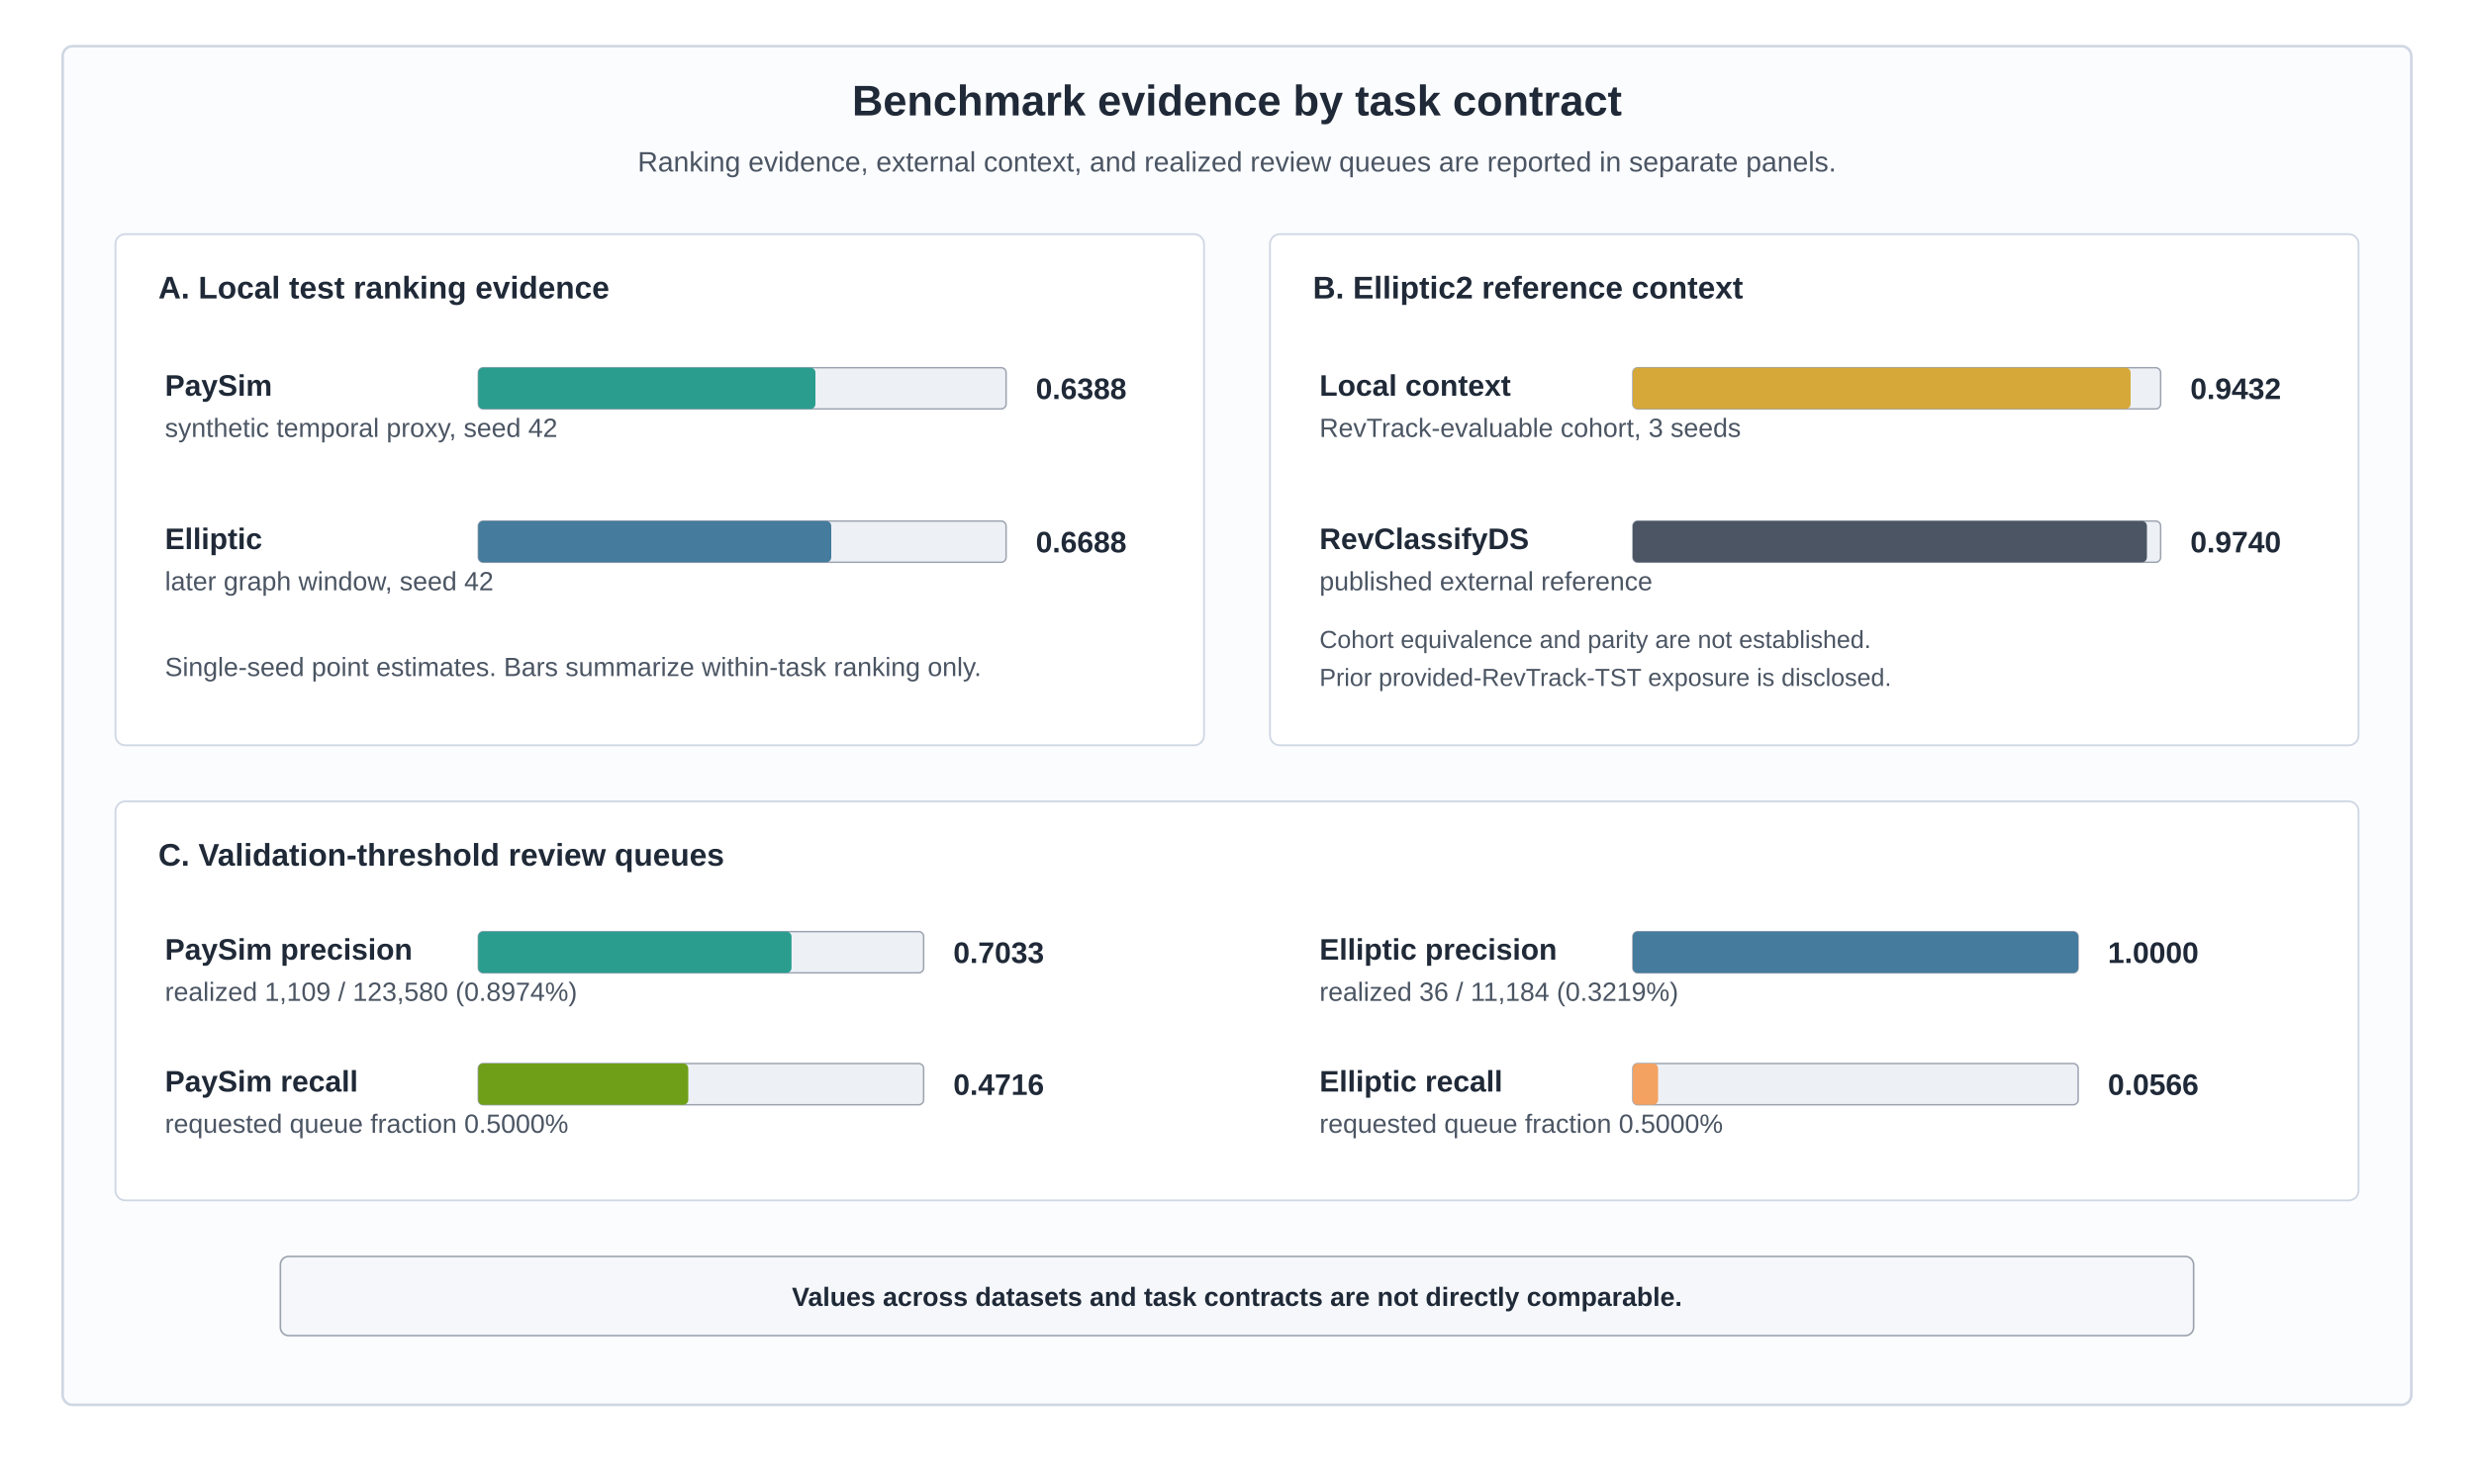
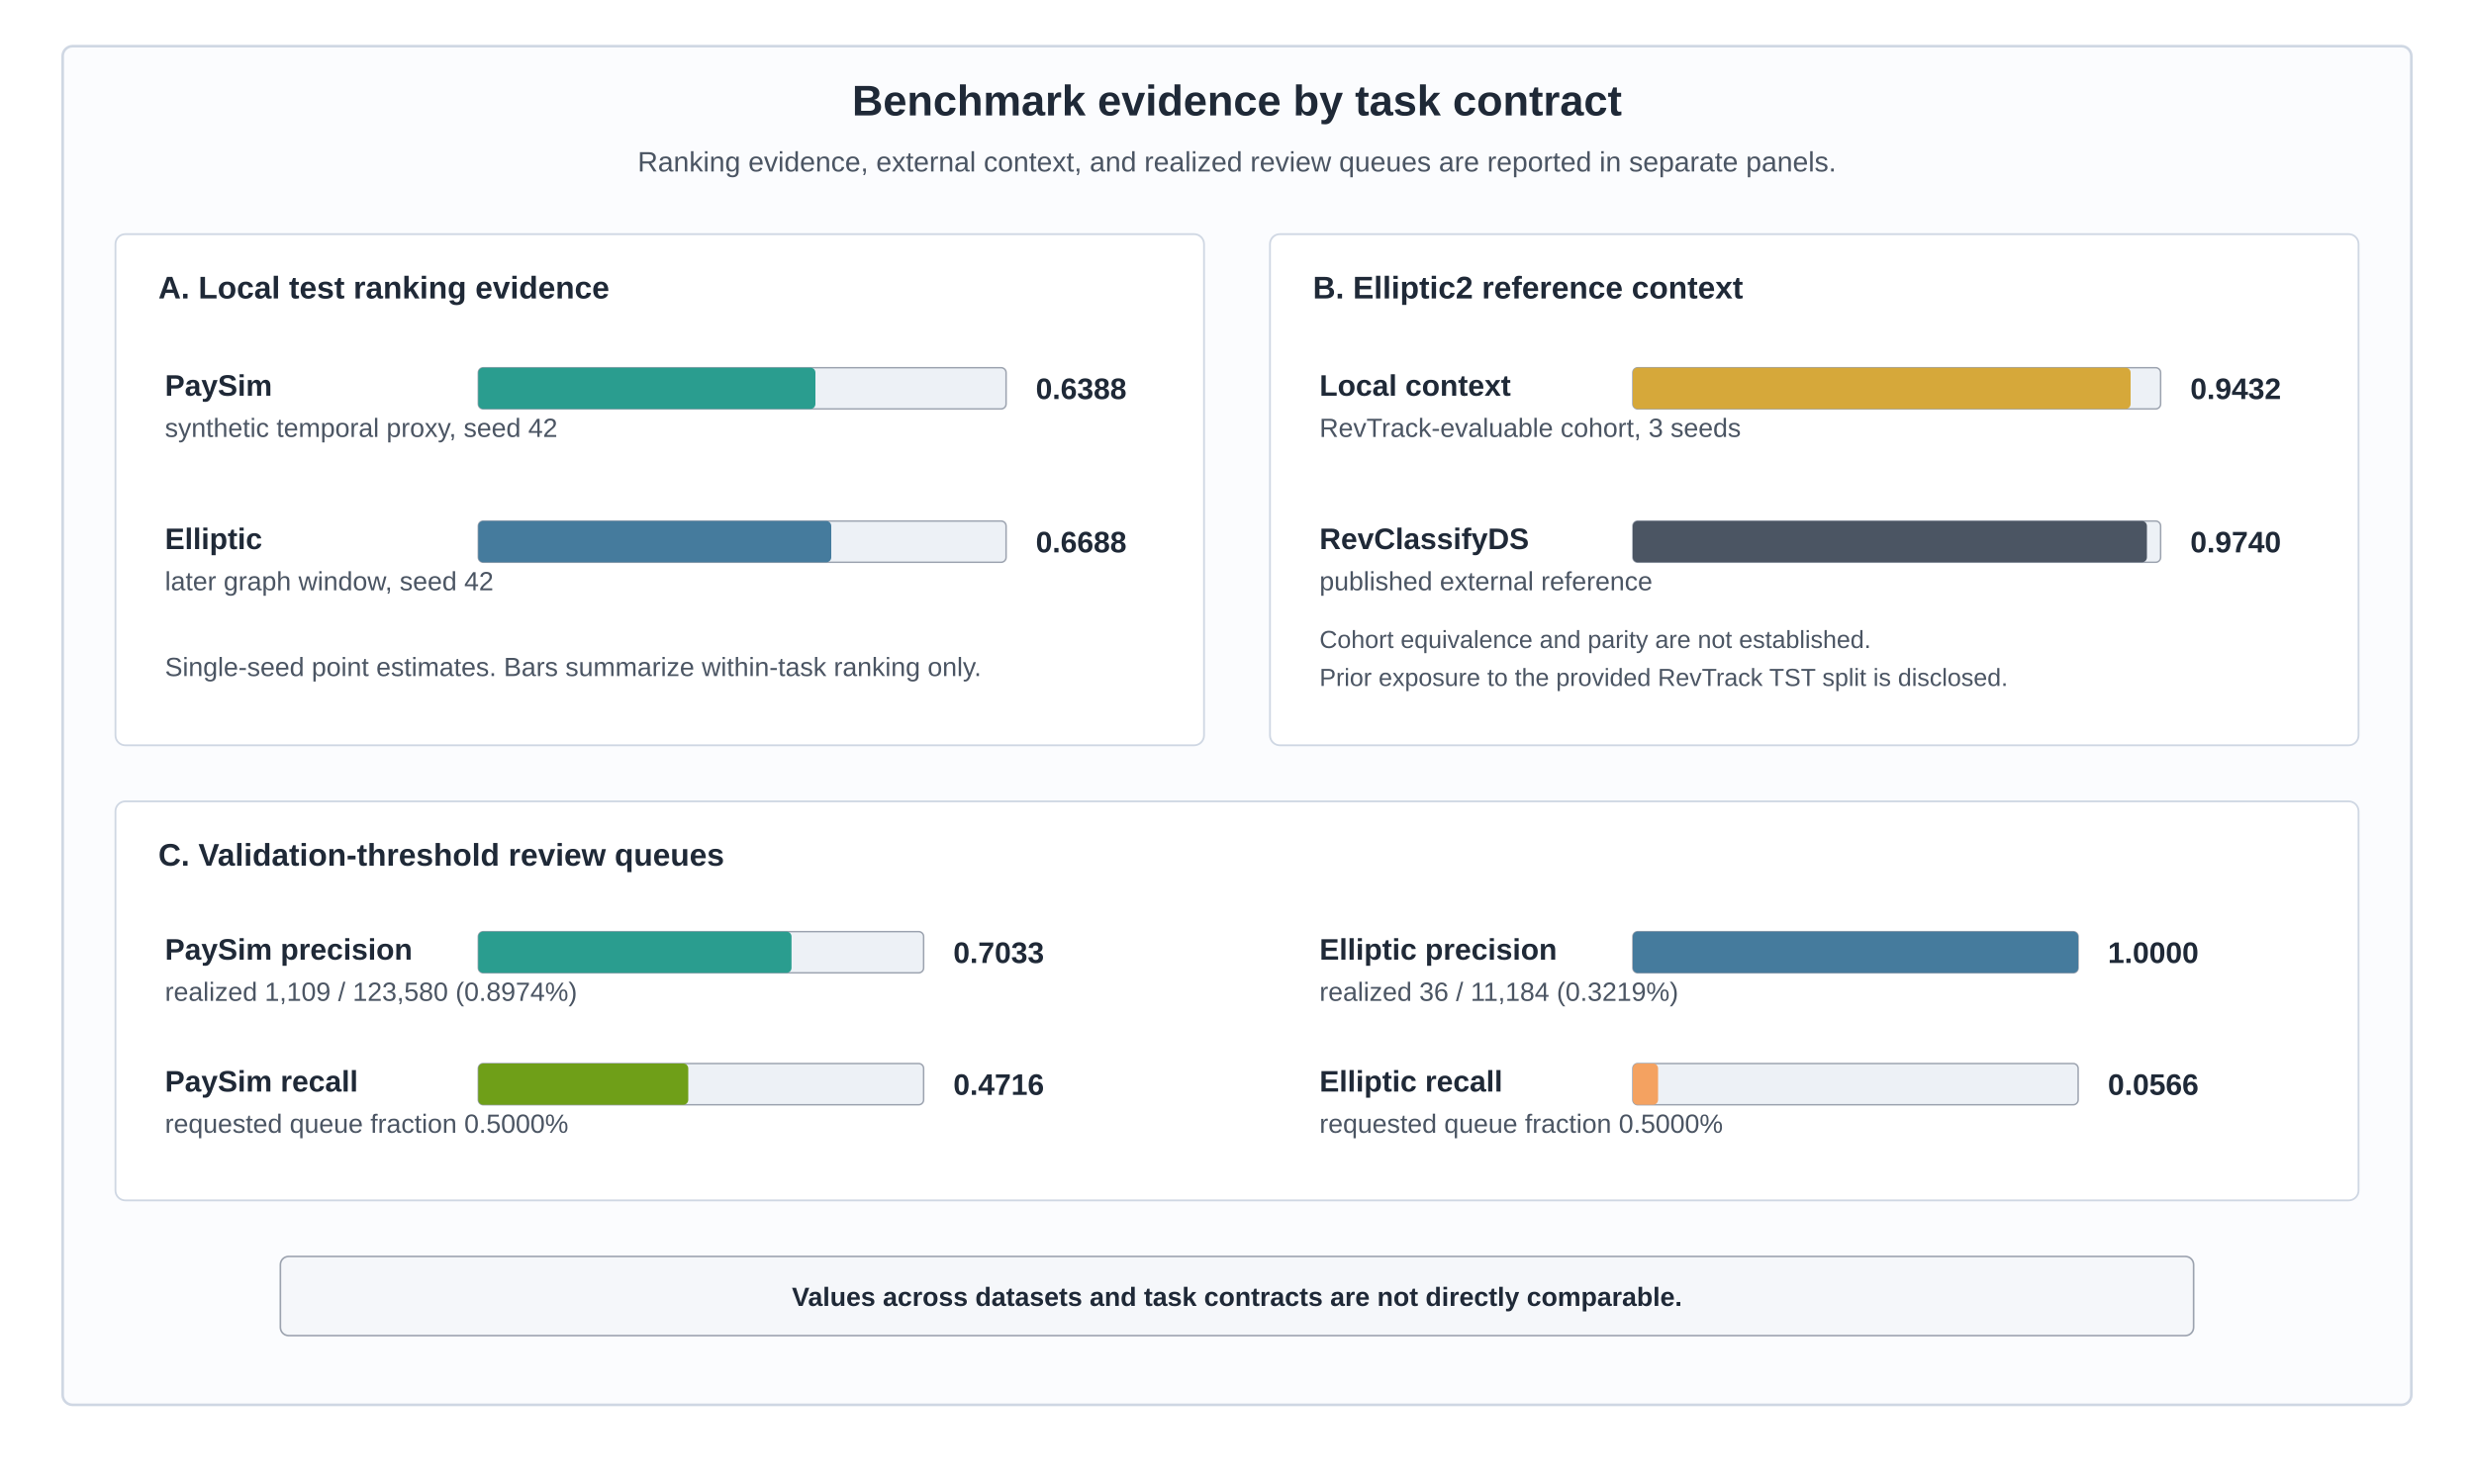
<svg xmlns="http://www.w3.org/2000/svg" width="1500" height="900" viewBox="0 0 1500 900" role="img">
  <style>text{font-family:Arial,Helvetica,sans-serif;letter-spacing:0}</style>
  <rect width="100%" height="100%" fill="#ffffff" />
  <rect x="38" y="28" width="1424" height="824" rx="6" fill="#fbfcfe" stroke="#cfd7e3" stroke-width="1.6" />
  <text x="750" y="70" text-anchor="middle" font-size="26" font-weight="700" fill="#1f2937">Benchmark evidence by task contract</text>
  <text x="750" y="104" text-anchor="middle" font-size="17" fill="#4b5563">Ranking evidence, external context, and realized review queues are reported in separate panels.</text>
  <rect x="70" y="142" width="660" height="310" rx="6" fill="#ffffff" stroke="#cfd7e3" stroke-width="1.1" />
  <text x="96" y="181" font-size="19" font-weight="700" fill="#1f2937">A. Local test ranking evidence</text>
  <text x="100" y="240" font-size="18" font-weight="700" fill="#1f2937">PaySim</text>
  <text x="100" y="265" font-size="16" fill="#4b5563">synthetic temporal proxy, seed 42</text>
  <rect x="290" y="223" width="320" height="25" rx="3" fill="#edf1f6" stroke="#9ca3af" stroke-width="0.9" />
  <rect x="290" y="223" width="204.4" height="25" rx="3" fill="#2a9d8f" />
  <text x="628" y="242" font-size="18" font-weight="700" fill="#1f2937">0.6388</text>
  <text x="100" y="333" font-size="18" font-weight="700" fill="#1f2937">Elliptic</text>
  <text x="100" y="358" font-size="16" fill="#4b5563">later graph window, seed 42</text>
  <rect x="290" y="316" width="320" height="25" rx="3" fill="#edf1f6" stroke="#9ca3af" stroke-width="0.9" />
  <rect x="290" y="316" width="214.0" height="25" rx="3" fill="#457b9d" />
  <text x="628" y="335" font-size="18" font-weight="700" fill="#1f2937">0.6688</text>
  <text x="100" y="410" font-size="16" fill="#4b5563">Single-seed point estimates. Bars summarize within-task ranking only.</text>
  <rect x="770" y="142" width="660" height="310" rx="6" fill="#ffffff" stroke="#cfd7e3" stroke-width="1.1" />
  <text x="796" y="181" font-size="19" font-weight="700" fill="#1f2937">B. Elliptic2 reference context</text>
  <text x="800" y="240" font-size="18" font-weight="700" fill="#1f2937">Local context</text>
  <text x="800" y="265" font-size="16" fill="#4b5563">RevTrack-evaluable cohort, 3 seeds</text>
  <rect x="990" y="223" width="320" height="25" rx="3" fill="#edf1f6" stroke="#9ca3af" stroke-width="0.9" />
  <rect x="990" y="223" width="301.8" height="25" rx="3" fill="#d6a83a" />
  <text x="1328" y="242" font-size="18" font-weight="700" fill="#1f2937">0.9432</text>
  <text x="800" y="333" font-size="18" font-weight="700" fill="#1f2937">RevClassifyDS</text>
  <text x="800" y="358" font-size="16" fill="#4b5563">published external reference</text>
  <rect x="990" y="316" width="320" height="25" rx="3" fill="#edf1f6" stroke="#9ca3af" stroke-width="0.9" />
  <rect x="990" y="316" width="311.7" height="25" rx="3" fill="#4b5563" />
  <text x="1328" y="335" font-size="18" font-weight="700" fill="#1f2937">0.9740</text>
  <text x="800" y="393" font-size="15" fill="#4b5563">Cohort equivalence and parity are not established.</text>
-   <text x="800" y="416" font-size="15" fill="#4b5563">Prior provided-RevTrack-TST exposure is disclosed.</text>
+   <text x="800" y="416" font-size="15" fill="#4b5563">Prior exposure to the provided RevTrack TST split is disclosed.</text>
  <rect x="70" y="486" width="1360" height="242" rx="6" fill="#ffffff" stroke="#cfd7e3" stroke-width="1.1" />
  <text x="96" y="525" font-size="19" font-weight="700" fill="#1f2937">C. Validation-threshold review queues</text>
  <text x="100" y="582" font-size="18" font-weight="700" fill="#1f2937">PaySim precision</text>
  <text x="100" y="607" font-size="16" fill="#4b5563">realized 1,109 / 123,580 (0.8974%)</text>
  <rect x="290" y="565" width="270" height="25" rx="3" fill="#edf1f6" stroke="#9ca3af" stroke-width="0.9" />
  <rect x="290" y="565" width="189.9" height="25" rx="3" fill="#2a9d8f" />
  <text x="578" y="584" font-size="18" font-weight="700" fill="#1f2937">0.7033</text>
  <text x="100" y="662" font-size="18" font-weight="700" fill="#1f2937">PaySim recall</text>
  <text x="100" y="687" font-size="16" fill="#4b5563">requested queue fraction 0.5000%</text>
  <rect x="290" y="645" width="270" height="25" rx="3" fill="#edf1f6" stroke="#9ca3af" stroke-width="0.9" />
  <rect x="290" y="645" width="127.3" height="25" rx="3" fill="#6f9f18" />
  <text x="578" y="664" font-size="18" font-weight="700" fill="#1f2937">0.4716</text>
  <text x="800" y="582" font-size="18" font-weight="700" fill="#1f2937">Elliptic precision</text>
  <text x="800" y="607" font-size="16" fill="#4b5563">realized 36 / 11,184 (0.3219%)</text>
  <rect x="990" y="565" width="270" height="25" rx="3" fill="#edf1f6" stroke="#9ca3af" stroke-width="0.9" />
  <rect x="990" y="565" width="270.0" height="25" rx="3" fill="#457b9d" />
  <text x="1278" y="584" font-size="18" font-weight="700" fill="#1f2937">1.0000</text>
  <text x="800" y="662" font-size="18" font-weight="700" fill="#1f2937">Elliptic recall</text>
  <text x="800" y="687" font-size="16" fill="#4b5563">requested queue fraction 0.5000%</text>
  <rect x="990" y="645" width="270" height="25" rx="3" fill="#edf1f6" stroke="#9ca3af" stroke-width="0.9" />
  <rect x="990" y="645" width="15.3" height="25" rx="3" fill="#f4a261" />
  <text x="1278" y="664" font-size="18" font-weight="700" fill="#1f2937">0.0566</text>
  <rect x="170" y="762" width="1160" height="48" rx="5" fill="#f5f7fa" stroke="#9ca3af" stroke-width="1" />
  <text x="750" y="792" text-anchor="middle" font-size="16" font-weight="700" fill="#1f2937">Values across datasets and task contracts are not directly comparable.</text>
</svg>
